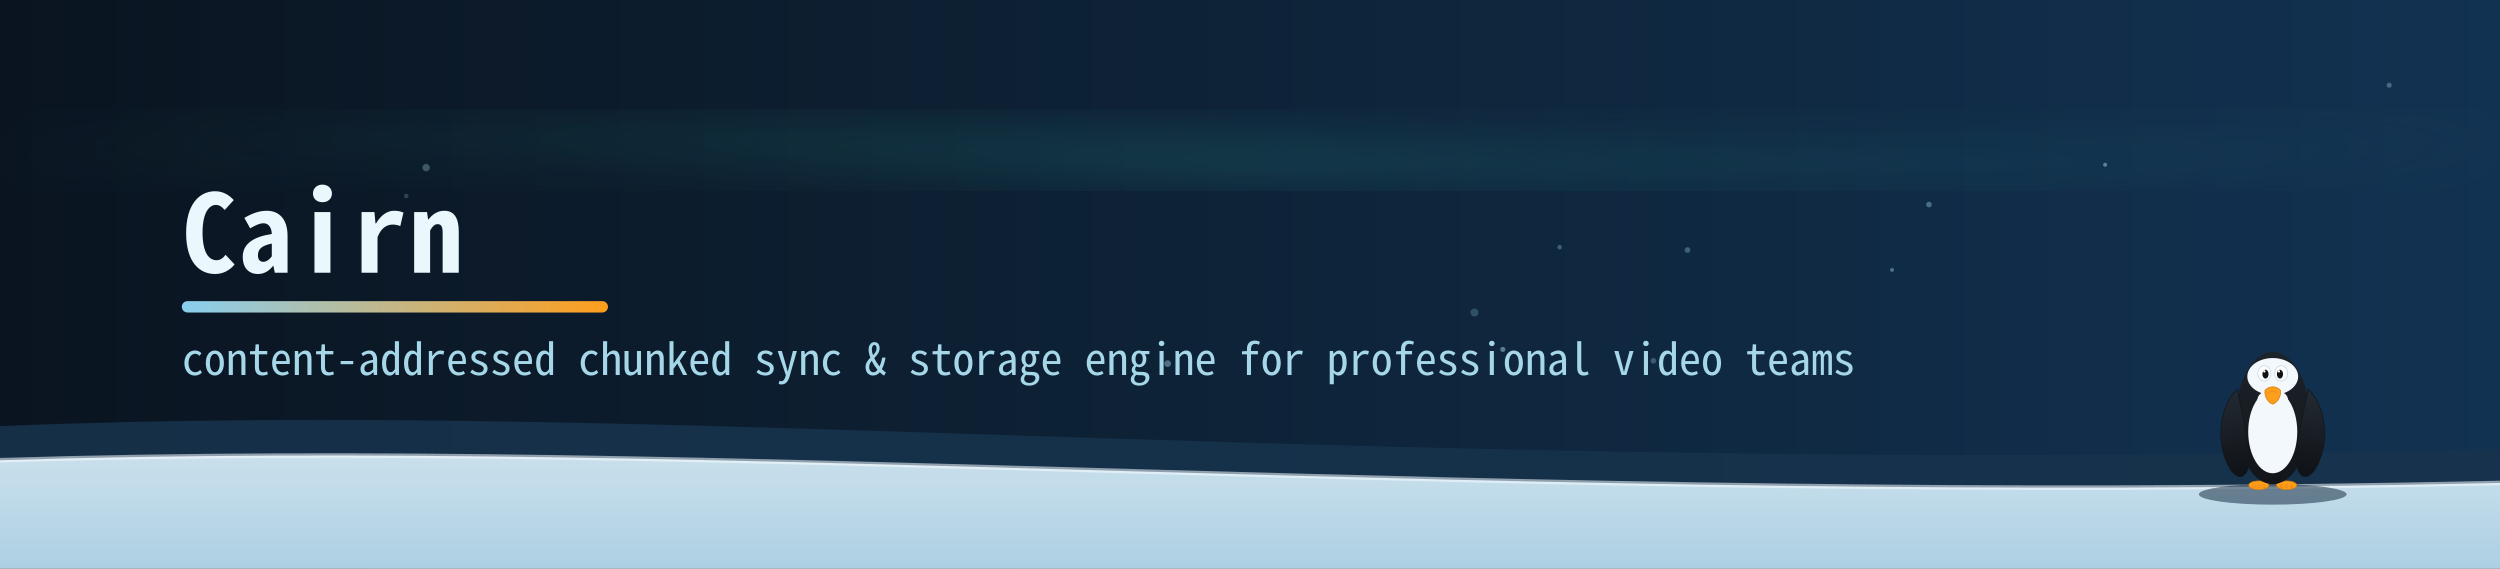
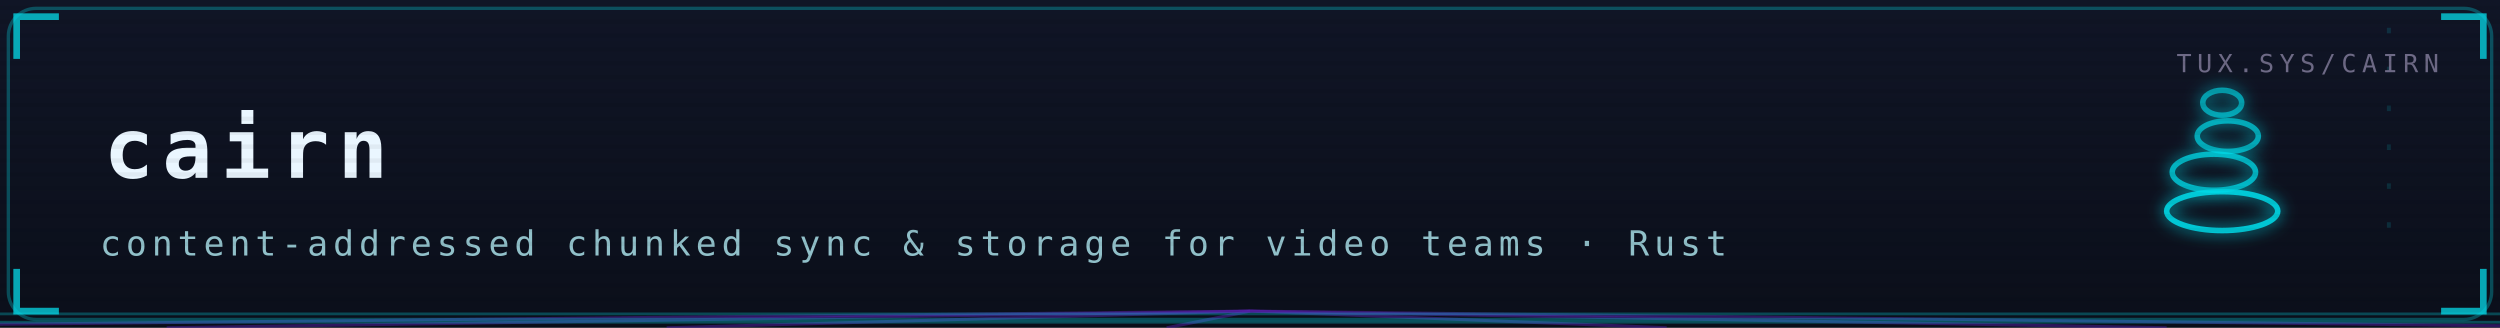
- <svg xmlns="http://www.w3.org/2000/svg" viewBox="0 0 880 200" width="880" height="200" role="img" aria-label="Cairn banner">
+ <svg xmlns="http://www.w3.org/2000/svg" viewBox="0 0 900 118" width="900" height="118" role="img" aria-label="cairn neon banner">
  <defs>
-     <linearGradient id="skyGrad" x1="0" y1="0" x2="0" y2="1">
-       <stop offset="0" stop-color="#0A1420" />
-       <stop offset="0.55" stop-color="#0E2338" />
-       <stop offset="1" stop-color="#123252" />
+     <linearGradient id="nSky" x1="0" y1="0" x2="0" y2="1">
+       <stop offset="0" stop-color="#0B0F1A" />
+       <stop offset="0.62" stop-color="#0C1322" />
+       <stop offset="1" stop-color="#0D1424" />
    </linearGradient>
-     <linearGradient id="iceGrad" x1="0" y1="0" x2="0" y2="1">
-       <stop offset="0" stop-color="#D9EFFA" />
-       <stop offset="1" stop-color="#B9DDF0" />
+     <linearGradient id="nCard" x1="0" y1="0" x2="0" y2="1">
+       <stop offset="0" stop-color="#101526" />
+       <stop offset="1" stop-color="#0B0F1A" />
    </linearGradient>
-     <linearGradient id="tuxBody" x1="0" y1="0" x2="0" y2="1">
-       <stop offset="0" stop-color="#1D232B" />
-       <stop offset="1" stop-color="#12151A" />
+     <linearGradient id="nBody" x1="0" y1="0" x2="0" y2="1">
+       <stop offset="0" stop-color="#1A2033" />
+       <stop offset="1" stop-color="#0A0E1A" />
    </linearGradient>
-     <linearGradient id="tuxWing" x1="0" y1="0" x2="0" y2="1">
-       <stop offset="0" stop-color="#232A33" />
-       <stop offset="1" stop-color="#0F1216" />
+     <linearGradient id="nWing" x1="0" y1="0" x2="0" y2="1">
+       <stop offset="0" stop-color="#1E2438" />
+       <stop offset="1" stop-color="#0D1119" />
    </linearGradient>
-     <linearGradient id="aurT" x1="0" y1="0" x2="1" y2="0">
-       <stop offset="0" stop-color="#35E0C2" stop-opacity="0" />
-       <stop offset="0.5" stop-color="#35E0C2" />
-       <stop offset="1" stop-color="#35E0C2" stop-opacity="0" />
+     <linearGradient id="nSun" x1="0" y1="0" x2="0" y2="1">
+       <stop offset="0" stop-color="#F6C177" />
+       <stop offset="0.25" stop-color="#FFB25E" />
+       <stop offset="0.5" stop-color="#FF7A59" />
+       <stop offset="0.75" stop-color="#FF4D6D" />
+       <stop offset="1" stop-color="#FF2A6D" />
    </linearGradient>
-     <linearGradient id="aurV" x1="0" y1="0" x2="1" y2="0">
-       <stop offset="0" stop-color="#7C6CFF" stop-opacity="0" />
-       <stop offset="0.5" stop-color="#7C6CFF" />
-       <stop offset="1" stop-color="#7C6CFF" stop-opacity="0" />
+     <linearGradient id="nFloor" x1="0" y1="0" x2="0" y2="1">
+       <stop offset="0" stop-color="#0D1424" stop-opacity="0" />
+       <stop offset="1" stop-color="#05070F" stop-opacity="0.85" />
    </linearGradient>
-     <radialGradient id="moonGlow" cx="0.5" cy="0.5" r="0.5">
-       <stop offset="0" stop-color="#EAF7FC" stop-opacity="0.7" />
-       <stop offset="1" stop-color="#EAF7FC" stop-opacity="0" />
+     <linearGradient id="nFadeWhite" x1="0" y1="0" x2="0" y2="1">
+       <stop offset="0" stop-color="#FFFFFF" stop-opacity="0.9" />
+       <stop offset="1" stop-color="#FFFFFF" stop-opacity="0" />
+     </linearGradient>
+     <radialGradient id="nShadow" cx="0.5" cy="0.5" r="0.5">
+       <stop offset="0" stop-color="#FF2A6D" stop-opacity="0.34" />
+       <stop offset="0.55" stop-color="#FF2A6D" stop-opacity="0.12" />
+       <stop offset="1" stop-color="#FF2A6D" stop-opacity="0" />
    </radialGradient>
-     <radialGradient id="vig" cx="0.42" cy="0.42" r="0.75">
+     <radialGradient id="nScreen" cx="0.5" cy="0.35" r="0.75">
+       <stop offset="0" stop-color="#05D9E8" stop-opacity="0.16" />
+       <stop offset="1" stop-color="#05D9E8" stop-opacity="0" />
+     </radialGradient>
+     <linearGradient id="sweepG" x1="0" y1="0" x2="1" y2="0">
+       <stop offset="0" stop-color="#05D9E8" stop-opacity="0.02" />
+       <stop offset="0.75" stop-color="#05D9E8" stop-opacity="0.16" />
+       <stop offset="1" stop-color="#05D9E8" stop-opacity="0.22" />
+     </linearGradient>
+     <pattern id="nDots" width="22" height="22" patternUnits="userSpaceOnUse">
+       <circle cx="11" cy="11" r="0.9" fill="#05D9E8" opacity="0.14" />
+     </pattern>
+     <radialGradient id="nVig" cx="0.45" cy="0.42" r="0.78">
      <stop offset="0" stop-color="#000000" stop-opacity="0" />
-       <stop offset="0.72" stop-color="#000000" stop-opacity="0" />
-       <stop offset="1" stop-color="#04070C" stop-opacity="0.5" />
+       <stop offset="0.7" stop-color="#000000" stop-opacity="0" />
+       <stop offset="1" stop-color="#03050A" stop-opacity="0.55" />
    </radialGradient>
-     <filter id="blurA" x="-40%" y="-40%" width="180%" height="180%">
-       <feGaussianBlur stdDeviation="14" />
+     <radialGradient id="nSunHalo" cx="0.5" cy="0.5" r="0.5">
+       <stop offset="0" stop-color="#FF2A6D" stop-opacity="0.32" />
+       <stop offset="1" stop-color="#FF2A6D" stop-opacity="0" />
+     </radialGradient>
+     <filter id="glowC" x="-90%" y="-90%" width="280%" height="280%">
+       <feGaussianBlur stdDeviation="2.6" result="b" />
+       <feMerge>
+         <feMergeNode in="b" />
+         <feMergeNode in="SourceGraphic" />
+       </feMerge>
    </filter>
-     <filter id="blurB" x="-40%" y="-40%" width="180%" height="180%">
-       <feGaussianBlur stdDeviation="9" />
+     <filter id="glowM" x="-90%" y="-90%" width="280%" height="280%">
+       <feGaussianBlur stdDeviation="3.2" result="b" />
+       <feMerge>
+         <feMergeNode in="b" />
+         <feMergeNode in="SourceGraphic" />
+       </feMerge>
    </filter>
-     <filter id="panelShadow" x="-20%" y="-20%" width="140%" height="140%">
-       <feDropShadow dx="0" dy="6" stdDeviation="9" flood-color="#04070C" flood-opacity="0.65" />
+     <filter id="glowG" x="-90%" y="-90%" width="280%" height="280%">
+       <feGaussianBlur stdDeviation="2.0" result="b" />
+       <feMerge>
+         <feMergeNode in="b" />
+         <feMergeNode in="SourceGraphic" />
+       </feMerge>
    </filter>
-     <radialGradient id="tuxHalo" cx="0.5" cy="0.5" r="0.5">
-       <stop offset="0" stop-color="#050D17" stop-opacity="0.6" />
-       <stop offset="0.75" stop-color="#050D17" stop-opacity="0.25" />
-       <stop offset="1" stop-color="#050D17" stop-opacity="0" />
-     </radialGradient>
+     <filter id="titleGlow" x="-60%" y="-120%" width="220%" height="340%">
+       <feGaussianBlur stdDeviation="5.5" result="b" />
+       <feMerge>
+         <feMergeNode in="b" />
+         <feMergeNode in="b" />
+         <feMergeNode in="SourceGraphic" />
+       </feMerge>
+     </filter>
+     <filter id="soft6" x="-60%" y="-60%" width="220%" height="220%">
+       <feGaussianBlur stdDeviation="5" />
+     </filter>
  </defs>
-   <defs>
-     <linearGradient id="bgR" x1="0" y1="0" x2="1" y2="0">
-       <stop offset="0" stop-color="#0A1420" />
-       <stop offset="0.5" stop-color="#0E2338" />
-       <stop offset="1" stop-color="#123252" />
-     </linearGradient>
-     <linearGradient id="accent" x1="0" y1="0" x2="1" y2="0">
-       <stop offset="0" stop-color="#89CFF0" />
-       <stop offset="1" stop-color="#FF9E1B" />
-     </linearGradient>
-   </defs>
-   <rect width="880" height="200" fill="url(#bgR)" />
-   <path d="M 0,150 C 240,140 480,168 880,158 L 880,200 L 0,200 Z" fill="#16324B" opacity="0.9" />
-   <path d="M 0,162 C 260,154 520,178 880,170 L 880,200 L 0,200 Z" fill="url(#iceGrad)" opacity="0.92" />
-   <path d="M 0,162 C 260,154 520,178 880,170" stroke="#F6FBFF" stroke-width="1.6" fill="none" opacity="0.55" />
-   <g filter="url(#blurB)" opacity="0.16">
-     <path d="M -20,60 C 220,20 480,90 900,45" stroke="url(#aurT)" stroke-width="18" fill="none" />
+   <rect width="900" height="118" fill="url(#nCard)" />
+   <line x1="450" y1="112" x2="-120" y2="118" stroke="#5B21B6" stroke-width="1.1" opacity="0.45" />
+   <line x1="450" y1="112" x2="60" y2="118" stroke="#5B21B6" stroke-width="1.1" opacity="0.45" />
+   <line x1="450" y1="112" x2="240" y2="118" stroke="#5B21B6" stroke-width="1.1" opacity="0.45" />
+   <line x1="450" y1="112" x2="420" y2="118" stroke="#5B21B6" stroke-width="1.1" opacity="0.45" />
+   <line x1="450" y1="112" x2="600" y2="118" stroke="#5B21B6" stroke-width="1.1" opacity="0.45" />
+   <line x1="450" y1="112" x2="780" y2="118" stroke="#5B21B6" stroke-width="1.1" opacity="0.45" />
+   <line x1="450" y1="112" x2="960" y2="118" stroke="#5B21B6" stroke-width="1.1" opacity="0.45" />
+   <line x1="0" y1="113" x2="900" y2="113" stroke="#05D9E8" stroke-width="1" opacity="0.3" />
+   <line x1="0" y1="116" x2="900" y2="116" stroke="#05D9E8" stroke-width="1" opacity="0.3" />
+   <line x1="860" y1="10" x2="860" y2="92" stroke="#05D9E8" stroke-width="1.4" stroke-dasharray="2 12" opacity="0.14">
+     <animate attributeName="stroke-dashoffset" values="0;-56" dur="6.2s" repeatCount="indefinite" />
+   </line>
+   <g>
+     <animateTransform attributeName="transform" type="translate" values="0 0;0 0;-5 0;4 0;-2 0;0 0;0 0" keyTimes="0;0.953;0.958;0.968;0.978;0.988;1" dur="5.2s" repeatCount="indefinite" additive="sum" />
+     <text x="85.5" y="64" text-anchor="middle" font-family="ui-monospace, 'Cascadia Code', 'JetBrains Mono', Menlo, Consolas, monospace" font-size="30" font-weight="700" letter-spacing="3" fill="#05D9E8" opacity="0">cairn<animate attributeName="opacity" values="0;0;0.9;0;0.7;0;0" keyTimes="0;0.955;0.965;0.975;0.985;0.995;1" dur="5.2s" repeatCount="indefinite" calcMode="discrete" />
+     </text>
+     <text x="91.5" y="64" text-anchor="middle" font-family="ui-monospace, 'Cascadia Code', 'JetBrains Mono', Menlo, Consolas, monospace" font-size="30" font-weight="700" letter-spacing="3" fill="#FF2A6D" opacity="0">cairn<animate attributeName="opacity" values="0;0;0;0.85;0;0.6;0" keyTimes="0;0.955;0.962;0.972;0.982;0.992;1" dur="5.2s" repeatCount="indefinite" calcMode="discrete" />
+     </text>
+     <text x="88.5" y="64" text-anchor="middle" font-family="ui-monospace, 'Cascadia Code', 'JetBrains Mono', Menlo, Consolas, monospace" font-size="30" font-weight="700" letter-spacing="3" fill="#EAF6FF" filter="url(url(#titleGlow))">cairn</text>
  </g>
-   <circle cx="549" cy="87" r="0.8" fill="#A5D7E8" opacity="0.32" />
-   <circle cx="143" cy="69" r="0.8" fill="#A5D7E8" opacity="0.22" />
-   <circle cx="666" cy="95" r="0.7" fill="#A5D7E8" opacity="0.42" />
-   <circle cx="519" cy="110" r="1.4" fill="#A5D7E8" opacity="0.24" />
-   <circle cx="594" cy="88" r="1.0" fill="#A5D7E8" opacity="0.33" />
-   <circle cx="411" cy="128" r="1.2" fill="#A5D7E8" opacity="0.43" />
-   <circle cx="841" cy="30" r="0.9" fill="#A5D7E8" opacity="0.34" />
-   <circle cx="150" cy="59" r="1.3" fill="#A5D7E8" opacity="0.32" />
-   <circle cx="529" cy="123" r="0.9" fill="#A5D7E8" opacity="0.49" />
-   <circle cx="741" cy="58" r="0.7" fill="#A5D7E8" opacity="0.49" />
-   <circle cx="679" cy="72" r="1.0" fill="#A5D7E8" opacity="0.38" />
-   <circle cx="582" cy="127" r="1.0" fill="#A5D7E8" opacity="0.29" />
-   <text x="64" y="96" font-family="ui-monospace, 'Cascadia Code', 'JetBrains Mono', Menlo, Consolas, 'Noto Sans Mono CJK SC', monospace" font-size="38" font-weight="bold" fill="#EAF7FC" letter-spacing="1">Cairn</text>
-   <rect x="64" y="106" width="150" height="4" rx="2" fill="url(#accent)" />
-   <text x="64" y="132" font-family="ui-monospace, 'Cascadia Code', 'JetBrains Mono', Menlo, Consolas, 'Noto Sans Mono CJK SC', monospace" font-size="15.5" fill="#A5D7E8">content-addressed chunked sync &amp; storage engine for professional video teams</text>
-   <ellipse cx="800" cy="174" rx="26.0" ry="3.64" fill="#0B2236" opacity="0.5" />
-   <g transform="translate(800,172) scale(0.52) translate(-800,-172)">
-     <g transform="translate(0,0.0)">
-       <g transform="rotate(0.00 800 172)">
-         <ellipse cx="790.6" cy="169.7" rx="6.8" ry="2.9" fill="#FF9E1B" stroke="#D97E08" stroke-width="0.52" />
-         <circle cx="787.3" cy="170.4" r="1.0" fill="#FF9E1B" stroke="#D97E08" stroke-width="0.31" />
-         <circle cx="790.6" cy="170.4" r="1.0" fill="#FF9E1B" stroke="#D97E08" stroke-width="0.31" />
-         <circle cx="794.0" cy="170.4" r="1.0" fill="#FF9E1B" stroke="#D97E08" stroke-width="0.31" />
-         <ellipse cx="809.4" cy="169.7" rx="6.8" ry="2.9" fill="#FF9E1B" stroke="#D97E08" stroke-width="0.52" />
-         <circle cx="806.0" cy="170.4" r="1.0" fill="#FF9E1B" stroke="#D97E08" stroke-width="0.31" />
-         <circle cx="809.4" cy="170.4" r="1.0" fill="#FF9E1B" stroke="#D97E08" stroke-width="0.31" />
-         <circle cx="812.7" cy="170.4" r="1.0" fill="#FF9E1B" stroke="#D97E08" stroke-width="0.31" />
-         <ellipse cx="800" cy="124.2" rx="25.0" ry="44.7" fill="url(#tuxBody)" />
-         <ellipse cx="800" cy="96.1" rx="17.2" ry="12.5" fill="#F3F8FC" />
-         <rect x="789.6" y="106.5" width="20.8" height="17.7" rx="5.7" fill="#F3F8FC" />
-         <ellipse cx="800" cy="133.5" rx="16.6" ry="28.1" fill="#F3F8FC" />
-         <ellipse cx="794.3" cy="94.0" rx="4.4" ry="5.2" fill="#FFFFFF" stroke="#C7D8E4" stroke-width="0.52" />
-         <ellipse cx="795.1" cy="94.5" rx="2.1" ry="3.0" fill="#101418" />
-         <circle cx="794.3" cy="92.6" r="0.8" fill="#FFFFFF" />
-         <ellipse cx="805.7" cy="94.0" rx="4.4" ry="5.2" fill="#FFFFFF" stroke="#C7D8E4" stroke-width="0.52" />
-         <ellipse cx="804.9" cy="94.5" rx="2.1" ry="3.0" fill="#101418" />
-         <circle cx="804.2" cy="92.6" r="0.8" fill="#FFFFFF" />
-         <path d="M 794.8,105.4 C 797.9,102.3 802.1,102.3 805.2,105.4 C 806.0,109.6 802.6,114.3 800,114.8 C 797.4,114.3 794.0,109.6 794.8,105.4 Z" fill="#FF9E1B" stroke="#D97E08" stroke-width="0.52" />
-         <path d="M 797.7,107.0 Q 800,105.2 802.3,107.0" stroke="#D97E08" stroke-width="0.52" fill="none" opacity="0.6" />
-         <g transform="translate(777.1,110.6) rotate(-10.0) ">
-           <path d="M 0,-6 C -13,2 -21,25 -15,44 C -11,57 -2,55 0,40 C 2,26 0,8 0,-6 Z" fill="url(#tuxWing)" stroke="#12151A" stroke-width="0.52" />
-         </g>
-         <g transform="translate(822.9,110.6) rotate(10.0) scale(-1,1)">
-           <path d="M 0,-6 C -13,2 -21,25 -15,44 C -11,57 -2,55 0,40 C 2,26 0,8 0,-6 Z" fill="url(#tuxWing)" stroke="#12151A" stroke-width="0.52" />
-         </g>
-       </g>
-     </g>
+   <text x="36" y="92" font-family="ui-monospace, 'Cascadia Code', 'JetBrains Mono', Menlo, Consolas, monospace" font-size="12.5" letter-spacing="1.8" fill="#9CCFD8" opacity="0.92">content-addressed chunked sync &amp; storage for video teams · Rust</text>
+   <text x="878" y="26" text-anchor="end" font-family="ui-monospace, 'Cascadia Code', 'JetBrains Mono', Menlo, Consolas, monospace" font-size="9" letter-spacing="2" fill="#6E6A86">TUX.SYS/CAIRN</text>
+   <ellipse cx="800" cy="76" rx="20" ry="7" fill="none" stroke="#05D9E8" stroke-width="2" opacity="0.9" filter="url(#glowC)" />
+   <ellipse cx="797" cy="62" rx="15" ry="6.5" fill="none" stroke="#05D9E8" stroke-width="2" opacity="0.8" filter="url(#glowC)" />
+   <ellipse cx="802" cy="49" rx="11" ry="5.5" fill="none" stroke="#05D9E8" stroke-width="2" opacity="0.75" filter="url(#glowC)" />
+   <ellipse cx="800" cy="37" rx="7" ry="4.5" fill="none" stroke="#05D9E8" stroke-width="2" opacity="0.7" filter="url(#glowC)" />
+   <g opacity="1">
+     <rect x="0" y="2" width="900" height="1.6" fill="#000000" opacity="0.05" />
+     <rect x="0" y="7" width="900" height="1.6" fill="#000000" opacity="0.05" />
+     <rect x="0" y="12" width="900" height="1.6" fill="#000000" opacity="0.05" />
+     <rect x="0" y="17" width="900" height="1.6" fill="#000000" opacity="0.05" />
+     <rect x="0" y="22" width="900" height="1.6" fill="#000000" opacity="0.05" />
+     <rect x="0" y="27" width="900" height="1.6" fill="#000000" opacity="0.05" />
+     <rect x="0" y="32" width="900" height="1.6" fill="#000000" opacity="0.05" />
+     <rect x="0" y="37" width="900" height="1.6" fill="#000000" opacity="0.05" />
+     <rect x="0" y="42" width="900" height="1.6" fill="#000000" opacity="0.05" />
+     <rect x="0" y="47" width="900" height="1.6" fill="#000000" opacity="0.05" />
+     <rect x="0" y="52" width="900" height="1.6" fill="#000000" opacity="0.05" />
+     <rect x="0" y="57" width="900" height="1.6" fill="#000000" opacity="0.05" />
+     <rect x="0" y="62" width="900" height="1.6" fill="#000000" opacity="0.05" />
+     <rect x="0" y="67" width="900" height="1.6" fill="#000000" opacity="0.05" />
+     <rect x="0" y="72" width="900" height="1.6" fill="#000000" opacity="0.05" />
+     <rect x="0" y="77" width="900" height="1.6" fill="#000000" opacity="0.05" />
+     <rect x="0" y="82" width="900" height="1.6" fill="#000000" opacity="0.05" />
+     <rect x="0" y="87" width="900" height="1.6" fill="#000000" opacity="0.05" />
+     <rect x="0" y="92" width="900" height="1.6" fill="#000000" opacity="0.05" />
+     <rect x="0" y="97" width="900" height="1.6" fill="#000000" opacity="0.05" />
+     <rect x="0" y="102" width="900" height="1.6" fill="#000000" opacity="0.05" />
+     <rect x="0" y="107" width="900" height="1.6" fill="#000000" opacity="0.05" />
+     <rect x="0" y="112" width="900" height="1.6" fill="#000000" opacity="0.05" />
+     <rect x="0" y="117" width="900" height="1.6" fill="#000000" opacity="0.05" />
  </g>
+   <rect x="3" y="3" width="894" height="112" rx="10" fill="none" stroke="#05D9E8" stroke-width="1.2" opacity="0.3" />
+   <path d="M 20,6 H 6 V 20" fill="none" stroke="#05D9E8" stroke-width="2.4" opacity="0.75" stroke-linecap="square" />
+   <path d="M 880,6 H 894 V 20" fill="none" stroke="#05D9E8" stroke-width="2.4" opacity="0.75" stroke-linecap="square" />
+   <path d="M 20,112 H 6 V 98" fill="none" stroke="#05D9E8" stroke-width="2.4" opacity="0.75" stroke-linecap="square" />
+   <path d="M 880,112 H 894 V 98" fill="none" stroke="#05D9E8" stroke-width="2.4" opacity="0.75" stroke-linecap="square" />
</svg>
